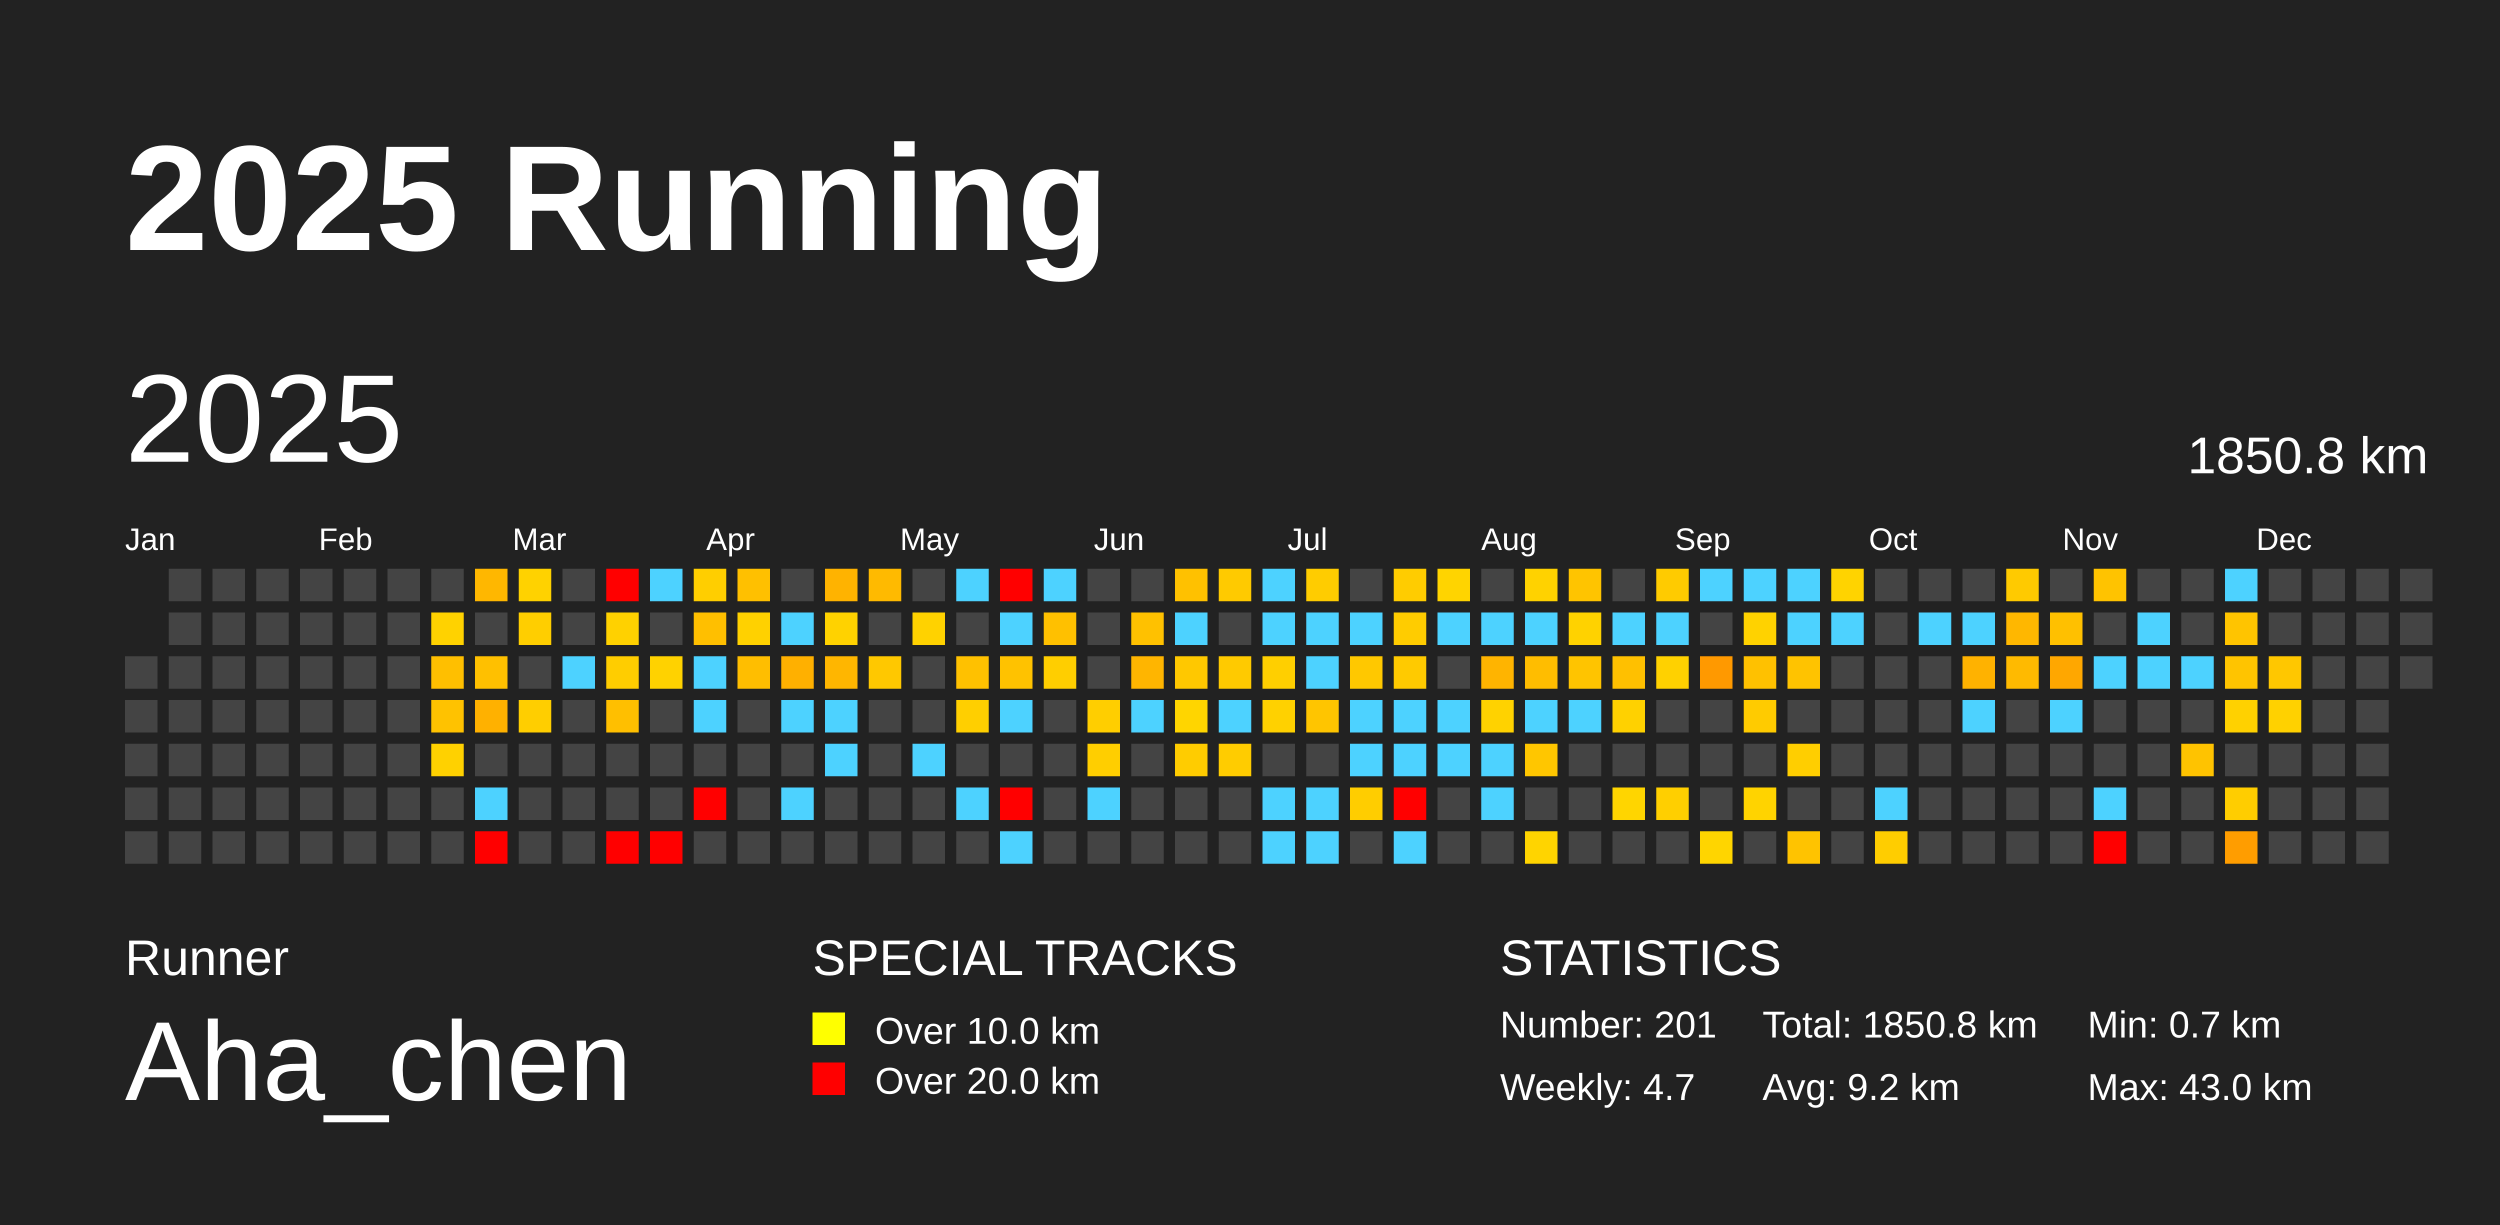
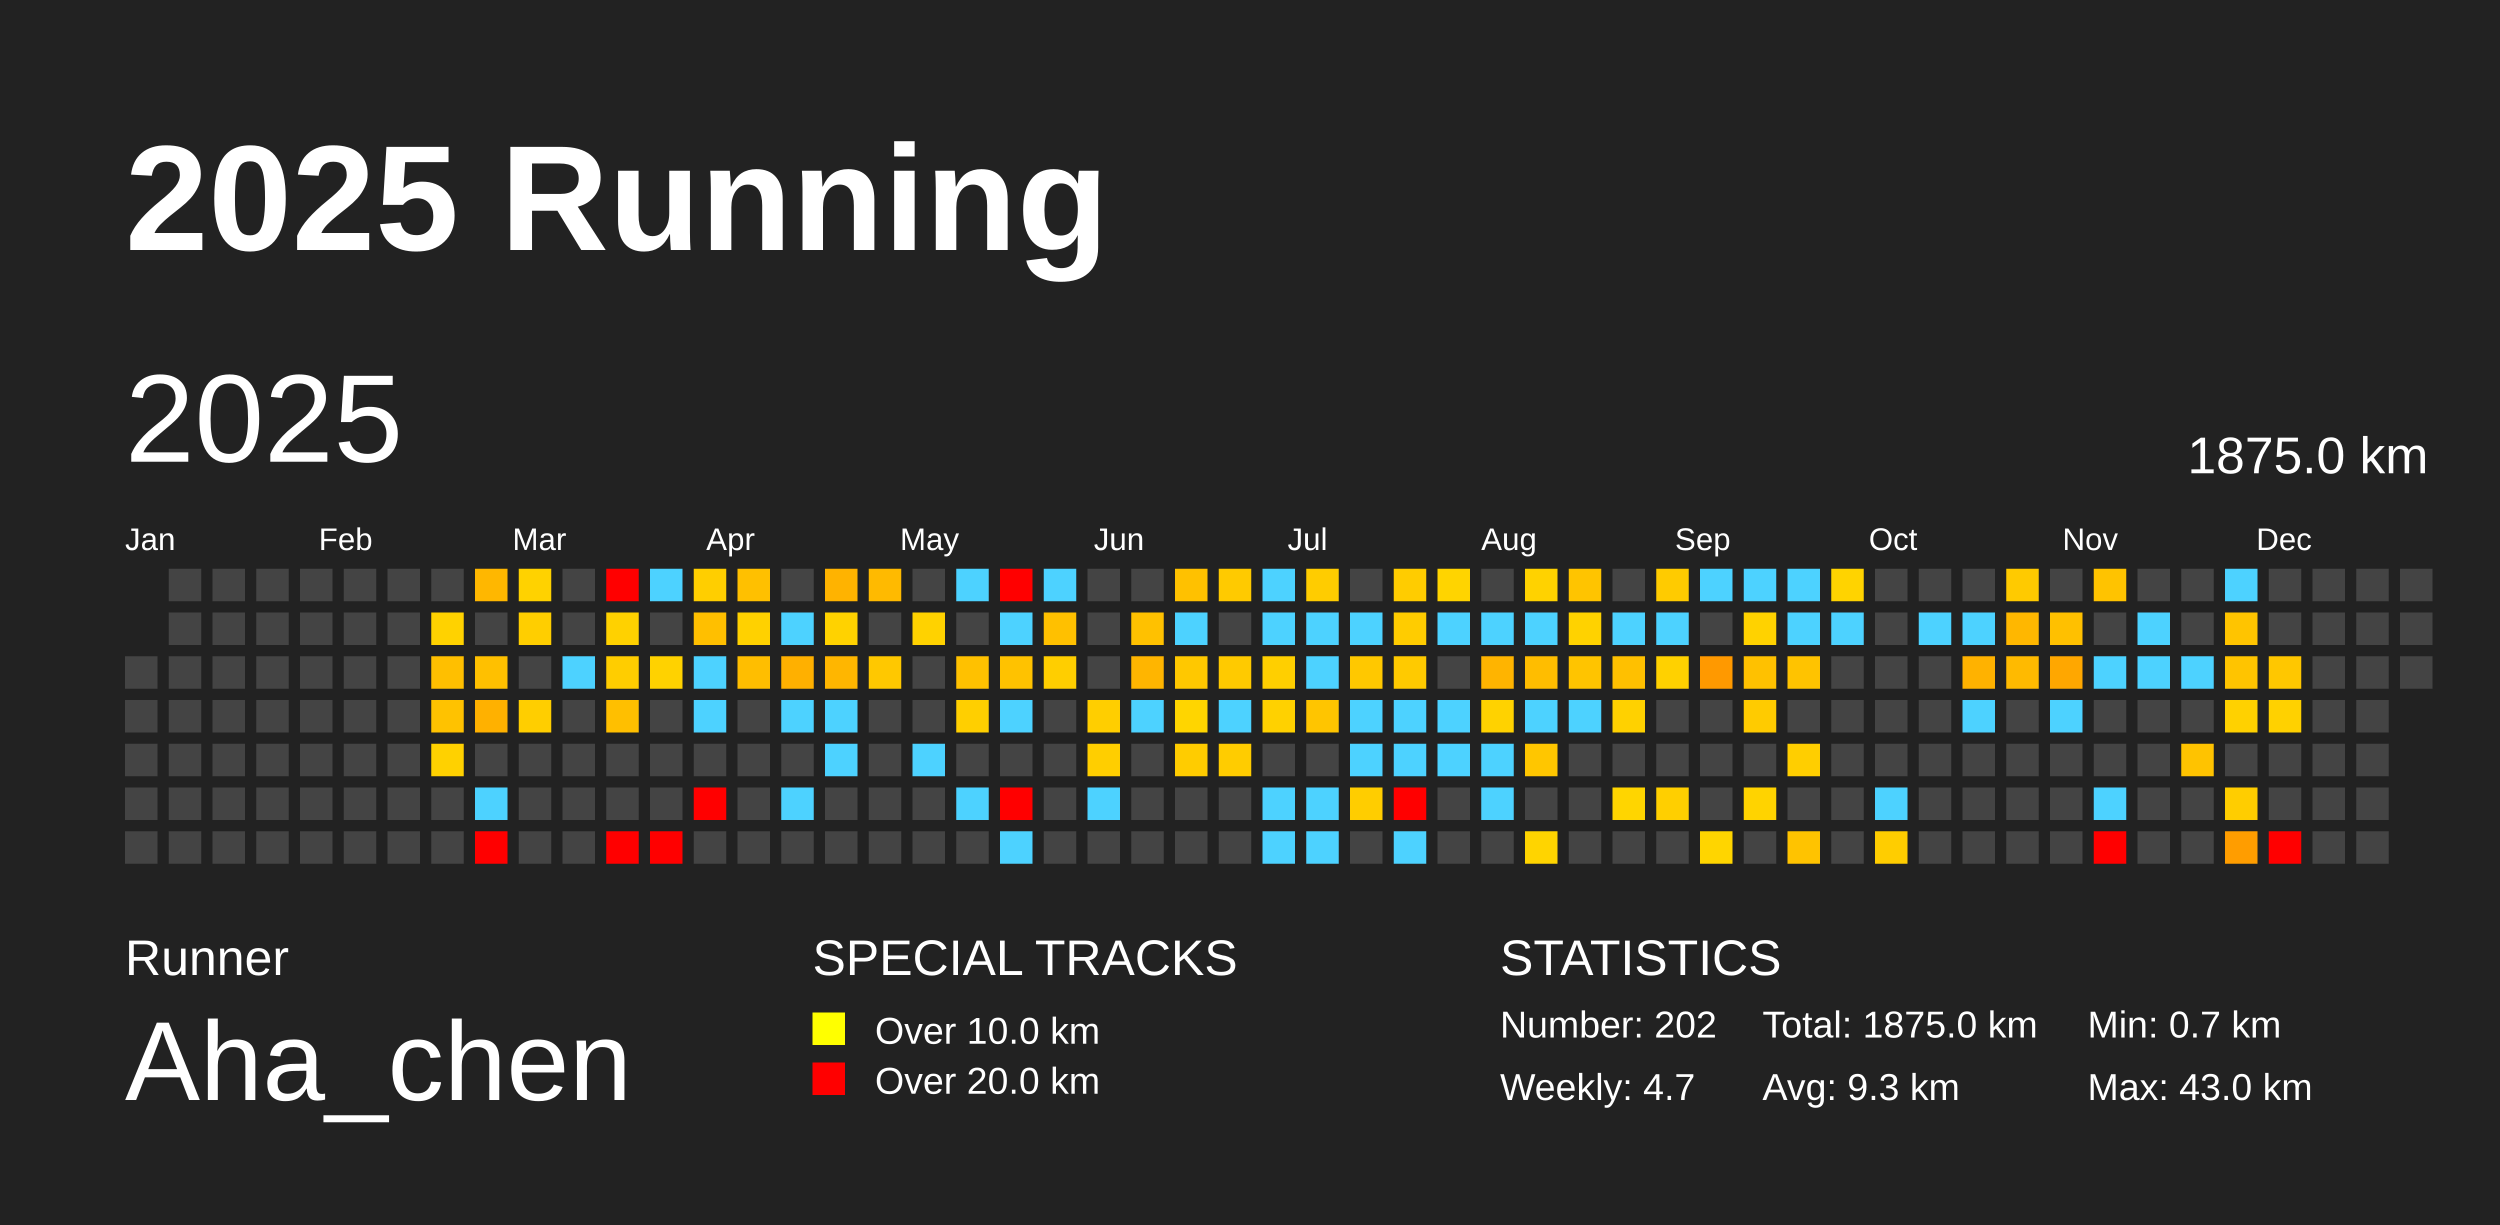
<svg xmlns="http://www.w3.org/2000/svg" baseProfile="full" height="98mm" version="1.1" viewBox="0,0,200,98" width="200mm">
  <defs />
  <rect fill="#222222" height="98" width="200" x="0" y="0" />
  <text fill="#FFFFFF" style="font-size:12px; font-family:Arial; font-weight:bold;" x="10" y="20">2025 Running</text>
  <text fill="#FFFFFF" style="font-size:4px; font-family:Arial" x="10" y="78">Runner</text>
  <text fill="#FFFFFF" style="font-size:9px; font-family:Arial" x="10" y="88">Aha_chen</text>
  <text fill="#FFFFFF" style="font-size:4px; font-family:Arial" x="65" y="78">SPECIAL TRACKS</text>
  <rect fill="yellow" height="2.6" width="2.6" x="65" y="81" />
  <text fill="#FFFFFF" style="font-size:3px; font-family:Arial" x="70" y="83.5">Over 10.0 km</text>
  <rect fill="red" height="2.6" width="2.6" x="65" y="85" />
  <text fill="#FFFFFF" style="font-size:3px; font-family:Arial" x="70" y="87.5">Over 20.0 km</text>
  <text fill="#FFFFFF" style="font-size:4px; font-family:Arial" x="120" y="78">STATISTICS</text>
-   <text fill="#FFFFFF" style="font-size:3px; font-family:Arial" x="120" y="83">Number: 201</text>
+   <text fill="#FFFFFF" style="font-size:3px; font-family:Arial" x="120" y="83">Number: 202</text>
  <text fill="#FFFFFF" style="font-size:3px; font-family:Arial" x="120" y="88">Weekly: 4.7</text>
-   <text fill="#FFFFFF" style="font-size:3px; font-family:Arial" x="141" y="83">Total: 1850.8 km</text>
-   <text fill="#FFFFFF" style="font-size:3px; font-family:Arial" x="141" y="88">Avg: 9.2 km</text>
+   <text fill="#FFFFFF" style="font-size:3px; font-family:Arial" x="141" y="83">Total: 1875.0 km</text>
+   <text fill="#FFFFFF" style="font-size:3px; font-family:Arial" x="141" y="88">Avg: 9.3 km</text>
  <text fill="#FFFFFF" style="font-size:3px; font-family:Arial" x="167" y="83">Min: 0.7 km</text>
  <text fill="#FFFFFF" style="font-size:3px; font-family:Arial" x="167" y="88">Max: 43.0 km</text>
  <text dominant-baseline="hanging" fill="#FFFFFF" style="font-size:10.0px; font-family:Arial;" x="10" y="30">2025</text>
-   <text dominant-baseline="hanging" fill="#FFFFFF" style="font-size:4.125px; font-family:Arial;" x="175" y="35">1850.8 km</text>
+   <text dominant-baseline="hanging" fill="#FFFFFF" style="font-size:4.125px; font-family:Arial;" x="175" y="35">1875.0 km</text>
  <text fill="#FFFFFF" style="font-size:2.5px; font-family:Arial" x="10.0" y="44">Jan</text>
  <text fill="#FFFFFF" style="font-size:2.5px; font-family:Arial" x="25.5" y="44">Feb</text>
  <text fill="#FFFFFF" style="font-size:2.5px; font-family:Arial" x="41.0" y="44">Mar</text>
  <text fill="#FFFFFF" style="font-size:2.5px; font-family:Arial" x="56.5" y="44">Apr</text>
  <text fill="#FFFFFF" style="font-size:2.5px; font-family:Arial" x="72.0" y="44">May</text>
  <text fill="#FFFFFF" style="font-size:2.5px; font-family:Arial" x="87.5" y="44">Jun</text>
  <text fill="#FFFFFF" style="font-size:2.5px; font-family:Arial" x="103.0" y="44">Jul</text>
  <text fill="#FFFFFF" style="font-size:2.5px; font-family:Arial" x="118.5" y="44">Aug</text>
  <text fill="#FFFFFF" style="font-size:2.5px; font-family:Arial" x="134.0" y="44">Sep</text>
  <text fill="#FFFFFF" style="font-size:2.5px; font-family:Arial" x="149.5" y="44">Oct</text>
  <text fill="#FFFFFF" style="font-size:2.5px; font-family:Arial" x="165.0" y="44">Nov</text>
  <text fill="#FFFFFF" style="font-size:2.5px; font-family:Arial" x="180.5" y="44">Dec</text>
  <rect fill="#444444" height="2.6" width="2.6" x="10.0" y="52.5" />
  <rect fill="#444444" height="2.6" width="2.6" x="10.0" y="56.0" />
  <rect fill="#444444" height="2.6" width="2.6" x="10.0" y="59.5" />
  <rect fill="#444444" height="2.6" width="2.6" x="10.0" y="63.0" />
  <rect fill="#444444" height="2.6" width="2.6" x="10.0" y="66.5" />
  <rect fill="#444444" height="2.6" width="2.6" x="13.5" y="45.5" />
  <rect fill="#444444" height="2.6" width="2.6" x="13.5" y="49.0" />
  <rect fill="#444444" height="2.6" width="2.6" x="13.5" y="52.5" />
  <rect fill="#444444" height="2.6" width="2.6" x="13.5" y="56.0" />
  <rect fill="#444444" height="2.6" width="2.6" x="13.5" y="59.5" />
  <rect fill="#444444" height="2.6" width="2.6" x="13.5" y="63.0" />
  <rect fill="#444444" height="2.6" width="2.6" x="13.5" y="66.5" />
  <rect fill="#444444" height="2.6" width="2.6" x="17.0" y="45.5" />
  <rect fill="#444444" height="2.6" width="2.6" x="17.0" y="49.0" />
  <rect fill="#444444" height="2.6" width="2.6" x="17.0" y="52.5" />
  <rect fill="#444444" height="2.6" width="2.6" x="17.0" y="56.0" />
  <rect fill="#444444" height="2.6" width="2.6" x="17.0" y="59.5" />
  <rect fill="#444444" height="2.6" width="2.6" x="17.0" y="63.0" />
  <rect fill="#444444" height="2.6" width="2.6" x="17.0" y="66.5" />
  <rect fill="#444444" height="2.6" width="2.6" x="20.5" y="45.5" />
  <rect fill="#444444" height="2.6" width="2.6" x="20.5" y="49.0" />
  <rect fill="#444444" height="2.6" width="2.6" x="20.5" y="52.5" />
  <rect fill="#444444" height="2.6" width="2.6" x="20.5" y="56.0" />
  <rect fill="#444444" height="2.6" width="2.6" x="20.5" y="59.5" />
  <rect fill="#444444" height="2.6" width="2.6" x="20.5" y="63.0" />
  <rect fill="#444444" height="2.6" width="2.6" x="20.5" y="66.5" />
  <rect fill="#444444" height="2.6" width="2.6" x="24.0" y="45.5" />
  <rect fill="#444444" height="2.6" width="2.6" x="24.0" y="49.0" />
  <rect fill="#444444" height="2.6" width="2.6" x="24.0" y="52.5" />
  <rect fill="#444444" height="2.6" width="2.6" x="24.0" y="56.0" />
  <rect fill="#444444" height="2.6" width="2.6" x="24.0" y="59.5" />
  <rect fill="#444444" height="2.6" width="2.6" x="24.0" y="63.0" />
  <rect fill="#444444" height="2.6" width="2.6" x="24.0" y="66.5" />
  <rect fill="#444444" height="2.6" width="2.6" x="27.5" y="45.5" />
  <rect fill="#444444" height="2.6" width="2.6" x="27.5" y="49.0" />
  <rect fill="#444444" height="2.6" width="2.6" x="27.5" y="52.5" />
  <rect fill="#444444" height="2.6" width="2.6" x="27.5" y="56.0" />
  <rect fill="#444444" height="2.6" width="2.6" x="27.5" y="59.5" />
  <rect fill="#444444" height="2.6" width="2.6" x="27.5" y="63.0" />
  <rect fill="#444444" height="2.6" width="2.6" x="27.5" y="66.5" />
  <rect fill="#444444" height="2.6" width="2.6" x="31.0" y="45.5" />
  <rect fill="#444444" height="2.6" width="2.6" x="31.0" y="49.0" />
  <rect fill="#444444" height="2.6" width="2.6" x="31.0" y="52.5" />
  <rect fill="#444444" height="2.6" width="2.6" x="31.0" y="56.0" />
  <rect fill="#444444" height="2.6" width="2.6" x="31.0" y="59.5" />
  <rect fill="#444444" height="2.6" width="2.6" x="31.0" y="63.0" />
  <rect fill="#444444" height="2.6" width="2.6" x="31.0" y="66.5" />
  <rect fill="#444444" height="2.6" width="2.6" x="34.5" y="45.5" />
  <rect fill="#ffd200" height="2.6" width="2.6" x="34.5" y="49.0" />
  <rect fill="#ffbf00" height="2.6" width="2.6" x="34.5" y="52.5" />
  <rect fill="#ffc200" height="2.6" width="2.6" x="34.5" y="56.0" />
  <rect fill="#ffd100" height="2.6" width="2.6" x="34.5" y="59.5" />
  <rect fill="#444444" height="2.6" width="2.6" x="34.5" y="63.0" />
  <rect fill="#444444" height="2.6" width="2.6" x="34.5" y="66.5" />
  <rect fill="#ffb700" height="2.6" width="2.6" x="38.0" y="45.5" />
  <rect fill="#444444" height="2.6" width="2.6" x="38.0" y="49.0" />
  <rect fill="#ffc000" height="2.6" width="2.6" x="38.0" y="52.5" />
  <rect fill="#ffb100" height="2.6" width="2.6" x="38.0" y="56.0" />
  <rect fill="#444444" height="2.6" width="2.6" x="38.0" y="59.5" />
  <rect fill="#4dd2ff" height="2.6" width="2.6" x="38.0" y="63.0" />
  <rect fill="red" height="2.6" width="2.6" x="38.0" y="66.5" />
  <rect fill="#ffd200" height="2.6" width="2.6" x="41.5" y="45.5" />
  <rect fill="#ffce00" height="2.6" width="2.6" x="41.5" y="49.0" />
  <rect fill="#444444" height="2.6" width="2.6" x="41.5" y="52.5" />
  <rect fill="#ffce00" height="2.6" width="2.6" x="41.5" y="56.0" />
  <rect fill="#444444" height="2.6" width="2.6" x="41.5" y="59.5" />
  <rect fill="#444444" height="2.6" width="2.6" x="41.5" y="63.0" />
  <rect fill="#444444" height="2.6" width="2.6" x="41.5" y="66.5" />
  <rect fill="#444444" height="2.6" width="2.6" x="45.0" y="45.5" />
  <rect fill="#444444" height="2.6" width="2.6" x="45.0" y="49.0" />
  <rect fill="#4dd2ff" height="2.6" width="2.6" x="45.0" y="52.5" />
  <rect fill="#444444" height="2.6" width="2.6" x="45.0" y="56.0" />
  <rect fill="#444444" height="2.6" width="2.6" x="45.0" y="59.5" />
  <rect fill="#444444" height="2.6" width="2.6" x="45.0" y="63.0" />
  <rect fill="#444444" height="2.6" width="2.6" x="45.0" y="66.5" />
  <rect fill="red" height="2.6" width="2.6" x="48.5" y="45.5" />
  <rect fill="#ffd100" height="2.6" width="2.6" x="48.5" y="49.0" />
  <rect fill="#ffcd00" height="2.6" width="2.6" x="48.5" y="52.5" />
  <rect fill="#ffbf00" height="2.6" width="2.6" x="48.5" y="56.0" />
  <rect fill="#444444" height="2.6" width="2.6" x="48.5" y="59.5" />
  <rect fill="#444444" height="2.6" width="2.6" x="48.5" y="63.0" />
  <rect fill="red" height="2.6" width="2.6" x="48.5" y="66.5" />
  <rect fill="#4dd2ff" height="2.6" width="2.6" x="52.0" y="45.5" />
  <rect fill="#444444" height="2.6" width="2.6" x="52.0" y="49.0" />
  <rect fill="#ffd200" height="2.6" width="2.6" x="52.0" y="52.5" />
  <rect fill="#444444" height="2.6" width="2.6" x="52.0" y="56.0" />
  <rect fill="#444444" height="2.6" width="2.6" x="52.0" y="59.5" />
  <rect fill="#444444" height="2.6" width="2.6" x="52.0" y="63.0" />
  <rect fill="red" height="2.6" width="2.6" x="52.0" y="66.5" />
  <rect fill="#ffce00" height="2.6" width="2.6" x="55.5" y="45.5" />
  <rect fill="#ffbf00" height="2.6" width="2.6" x="55.5" y="49.0" />
  <rect fill="#4dd2ff" height="2.6" width="2.6" x="55.5" y="52.5" />
  <rect fill="#4dd2ff" height="2.6" width="2.6" x="55.5" y="56.0" />
  <rect fill="#444444" height="2.6" width="2.6" x="55.5" y="59.5" />
  <rect fill="red" height="2.6" width="2.6" x="55.5" y="63.0" />
  <rect fill="#444444" height="2.6" width="2.6" x="55.5" y="66.5" />
  <rect fill="#ffc000" height="2.6" width="2.6" x="59.0" y="45.5" />
  <rect fill="#ffd100" height="2.6" width="2.6" x="59.0" y="49.0" />
  <rect fill="#ffbe00" height="2.6" width="2.6" x="59.0" y="52.5" />
  <rect fill="#444444" height="2.6" width="2.6" x="59.0" y="56.0" />
  <rect fill="#444444" height="2.6" width="2.6" x="59.0" y="59.5" />
  <rect fill="#444444" height="2.6" width="2.6" x="59.0" y="63.0" />
  <rect fill="#444444" height="2.6" width="2.6" x="59.0" y="66.5" />
  <rect fill="#444444" height="2.6" width="2.6" x="62.5" y="45.5" />
  <rect fill="#4dd2ff" height="2.6" width="2.6" x="62.5" y="49.0" />
  <rect fill="#ffb000" height="2.6" width="2.6" x="62.5" y="52.5" />
  <rect fill="#4dd2ff" height="2.6" width="2.6" x="62.5" y="56.0" />
  <rect fill="#444444" height="2.6" width="2.6" x="62.5" y="59.5" />
  <rect fill="#4dd2ff" height="2.6" width="2.6" x="62.5" y="63.0" />
  <rect fill="#444444" height="2.6" width="2.6" x="62.5" y="66.5" />
  <rect fill="#ffb300" height="2.6" width="2.6" x="66.0" y="45.5" />
  <rect fill="#ffd200" height="2.6" width="2.6" x="66.0" y="49.0" />
  <rect fill="#ffb600" height="2.6" width="2.6" x="66.0" y="52.5" />
  <rect fill="#4dd2ff" height="2.6" width="2.6" x="66.0" y="56.0" />
  <rect fill="#4dd2ff" height="2.6" width="2.6" x="66.0" y="59.5" />
  <rect fill="#444444" height="2.6" width="2.6" x="66.0" y="63.0" />
  <rect fill="#444444" height="2.6" width="2.6" x="66.0" y="66.5" />
  <rect fill="#ffba00" height="2.6" width="2.6" x="69.5" y="45.5" />
  <rect fill="#444444" height="2.6" width="2.6" x="69.5" y="49.0" />
  <rect fill="#ffc800" height="2.6" width="2.6" x="69.5" y="52.5" />
  <rect fill="#444444" height="2.6" width="2.6" x="69.5" y="56.0" />
  <rect fill="#444444" height="2.6" width="2.6" x="69.5" y="59.5" />
  <rect fill="#444444" height="2.6" width="2.6" x="69.5" y="63.0" />
  <rect fill="#444444" height="2.6" width="2.6" x="69.5" y="66.5" />
  <rect fill="#444444" height="2.6" width="2.6" x="73.0" y="45.5" />
  <rect fill="#ffd200" height="2.6" width="2.6" x="73.0" y="49.0" />
  <rect fill="#444444" height="2.6" width="2.6" x="73.0" y="52.5" />
  <rect fill="#444444" height="2.6" width="2.6" x="73.0" y="56.0" />
  <rect fill="#4dd2ff" height="2.6" width="2.6" x="73.0" y="59.5" />
  <rect fill="#444444" height="2.6" width="2.6" x="73.0" y="63.0" />
  <rect fill="#444444" height="2.6" width="2.6" x="73.0" y="66.5" />
  <rect fill="#4dd2ff" height="2.6" width="2.6" x="76.5" y="45.5" />
  <rect fill="#444444" height="2.6" width="2.6" x="76.5" y="49.0" />
  <rect fill="#ffc100" height="2.6" width="2.6" x="76.5" y="52.5" />
  <rect fill="#ffcf00" height="2.6" width="2.6" x="76.5" y="56.0" />
  <rect fill="#444444" height="2.6" width="2.6" x="76.5" y="59.5" />
  <rect fill="#4dd2ff" height="2.6" width="2.6" x="76.5" y="63.0" />
  <rect fill="#444444" height="2.6" width="2.6" x="76.5" y="66.5" />
  <rect fill="red" height="2.6" width="2.6" x="80.0" y="45.5" />
  <rect fill="#4dd2ff" height="2.6" width="2.6" x="80.0" y="49.0" />
  <rect fill="#ffc200" height="2.6" width="2.6" x="80.0" y="52.5" />
  <rect fill="#4dd2ff" height="2.6" width="2.6" x="80.0" y="56.0" />
  <rect fill="#444444" height="2.6" width="2.6" x="80.0" y="59.5" />
  <rect fill="red" height="2.6" width="2.6" x="80.0" y="63.0" />
  <rect fill="#4dd2ff" height="2.6" width="2.6" x="80.0" y="66.5" />
  <rect fill="#4dd2ff" height="2.6" width="2.6" x="83.5" y="45.5" />
  <rect fill="#ffc000" height="2.6" width="2.6" x="83.5" y="49.0" />
  <rect fill="#ffce00" height="2.6" width="2.6" x="83.5" y="52.5" />
  <rect fill="#444444" height="2.6" width="2.6" x="83.5" y="56.0" />
  <rect fill="#444444" height="2.6" width="2.6" x="83.5" y="59.5" />
  <rect fill="#444444" height="2.6" width="2.6" x="83.5" y="63.0" />
  <rect fill="#444444" height="2.6" width="2.6" x="83.5" y="66.5" />
  <rect fill="#444444" height="2.6" width="2.6" x="87.0" y="45.5" />
  <rect fill="#444444" height="2.6" width="2.6" x="87.0" y="49.0" />
  <rect fill="#444444" height="2.6" width="2.6" x="87.0" y="52.5" />
  <rect fill="#ffce00" height="2.6" width="2.6" x="87.0" y="56.0" />
  <rect fill="#ffce00" height="2.6" width="2.6" x="87.0" y="59.5" />
  <rect fill="#4dd2ff" height="2.6" width="2.6" x="87.0" y="63.0" />
  <rect fill="#444444" height="2.6" width="2.6" x="87.0" y="66.5" />
  <rect fill="#444444" height="2.6" width="2.6" x="90.5" y="45.5" />
  <rect fill="#ffc100" height="2.6" width="2.6" x="90.5" y="49.0" />
  <rect fill="#ffb500" height="2.6" width="2.6" x="90.5" y="52.5" />
  <rect fill="#4dd2ff" height="2.6" width="2.6" x="90.5" y="56.0" />
  <rect fill="#444444" height="2.6" width="2.6" x="90.5" y="59.5" />
  <rect fill="#444444" height="2.6" width="2.6" x="90.5" y="63.0" />
  <rect fill="#444444" height="2.6" width="2.6" x="90.5" y="66.5" />
  <rect fill="#ffc100" height="2.6" width="2.6" x="94.0" y="45.5" />
  <rect fill="#4dd2ff" height="2.6" width="2.6" x="94.0" y="49.0" />
  <rect fill="#ffc800" height="2.6" width="2.6" x="94.0" y="52.5" />
  <rect fill="#ffd500" height="2.6" width="2.6" x="94.0" y="56.0" />
  <rect fill="#ffcc00" height="2.6" width="2.6" x="94.0" y="59.5" />
  <rect fill="#444444" height="2.6" width="2.6" x="94.0" y="63.0" />
  <rect fill="#444444" height="2.6" width="2.6" x="94.0" y="66.5" />
  <rect fill="#ffca00" height="2.6" width="2.6" x="97.5" y="45.5" />
  <rect fill="#444444" height="2.6" width="2.6" x="97.5" y="49.0" />
  <rect fill="#ffca00" height="2.6" width="2.6" x="97.5" y="52.5" />
  <rect fill="#4dd2ff" height="2.6" width="2.6" x="97.5" y="56.0" />
  <rect fill="#ffcc00" height="2.6" width="2.6" x="97.5" y="59.5" />
  <rect fill="#444444" height="2.6" width="2.6" x="97.5" y="63.0" />
  <rect fill="#444444" height="2.6" width="2.6" x="97.5" y="66.5" />
  <rect fill="#4dd2ff" height="2.6" width="2.6" x="101.0" y="45.5" />
  <rect fill="#4dd2ff" height="2.6" width="2.6" x="101.0" y="49.0" />
  <rect fill="#ffcf00" height="2.6" width="2.6" x="101.0" y="52.5" />
  <rect fill="#ffd100" height="2.6" width="2.6" x="101.0" y="56.0" />
  <rect fill="#444444" height="2.6" width="2.6" x="101.0" y="59.5" />
  <rect fill="#4dd2ff" height="2.6" width="2.6" x="101.0" y="63.0" />
  <rect fill="#4dd2ff" height="2.6" width="2.6" x="101.0" y="66.5" />
  <rect fill="#ffcc00" height="2.6" width="2.6" x="104.5" y="45.5" />
  <rect fill="#4dd2ff" height="2.6" width="2.6" x="104.5" y="49.0" />
  <rect fill="#4dd2ff" height="2.6" width="2.6" x="104.5" y="52.5" />
  <rect fill="#ffc500" height="2.6" width="2.6" x="104.5" y="56.0" />
  <rect fill="#444444" height="2.6" width="2.6" x="104.5" y="59.5" />
  <rect fill="#4dd2ff" height="2.6" width="2.6" x="104.5" y="63.0" />
  <rect fill="#4dd2ff" height="2.6" width="2.6" x="104.5" y="66.5" />
  <rect fill="#444444" height="2.6" width="2.6" x="108.0" y="45.5" />
  <rect fill="#4dd2ff" height="2.6" width="2.6" x="108.0" y="49.0" />
  <rect fill="#ffc800" height="2.6" width="2.6" x="108.0" y="52.5" />
  <rect fill="#4dd2ff" height="2.6" width="2.6" x="108.0" y="56.0" />
  <rect fill="#4dd2ff" height="2.6" width="2.6" x="108.0" y="59.5" />
  <rect fill="#ffcd00" height="2.6" width="2.6" x="108.0" y="63.0" />
  <rect fill="#444444" height="2.6" width="2.6" x="108.0" y="66.5" />
  <rect fill="#ffcc00" height="2.6" width="2.6" x="111.5" y="45.5" />
  <rect fill="#ffcc00" height="2.6" width="2.6" x="111.5" y="49.0" />
  <rect fill="#ffca00" height="2.6" width="2.6" x="111.5" y="52.5" />
  <rect fill="#4dd2ff" height="2.6" width="2.6" x="111.5" y="56.0" />
  <rect fill="#4dd2ff" height="2.6" width="2.6" x="111.5" y="59.5" />
  <rect fill="red" height="2.6" width="2.6" x="111.5" y="63.0" />
  <rect fill="#4dd2ff" height="2.6" width="2.6" x="111.5" y="66.5" />
  <rect fill="#ffd400" height="2.6" width="2.6" x="115.0" y="45.5" />
  <rect fill="#4dd2ff" height="2.6" width="2.6" x="115.0" y="49.0" />
  <rect fill="#444444" height="2.6" width="2.6" x="115.0" y="52.5" />
  <rect fill="#4dd2ff" height="2.6" width="2.6" x="115.0" y="56.0" />
  <rect fill="#4dd2ff" height="2.6" width="2.6" x="115.0" y="59.5" />
  <rect fill="#444444" height="2.6" width="2.6" x="115.0" y="63.0" />
  <rect fill="#444444" height="2.6" width="2.6" x="115.0" y="66.5" />
  <rect fill="#444444" height="2.6" width="2.6" x="118.5" y="45.5" />
  <rect fill="#4dd2ff" height="2.6" width="2.6" x="118.5" y="49.0" />
  <rect fill="#ffb400" height="2.6" width="2.6" x="118.5" y="52.5" />
  <rect fill="#ffd200" height="2.6" width="2.6" x="118.5" y="56.0" />
  <rect fill="#4dd2ff" height="2.6" width="2.6" x="118.5" y="59.5" />
  <rect fill="#4dd2ff" height="2.6" width="2.6" x="118.5" y="63.0" />
  <rect fill="#444444" height="2.6" width="2.6" x="118.5" y="66.5" />
  <rect fill="#ffd200" height="2.6" width="2.6" x="122.0" y="45.5" />
  <rect fill="#4dd2ff" height="2.6" width="2.6" x="122.0" y="49.0" />
  <rect fill="#ffbd00" height="2.6" width="2.6" x="122.0" y="52.5" />
  <rect fill="#4dd2ff" height="2.6" width="2.6" x="122.0" y="56.0" />
  <rect fill="#ffc600" height="2.6" width="2.6" x="122.0" y="59.5" />
  <rect fill="#444444" height="2.6" width="2.6" x="122.0" y="63.0" />
  <rect fill="#ffd400" height="2.6" width="2.6" x="122.0" y="66.5" />
  <rect fill="#ffc400" height="2.6" width="2.6" x="125.5" y="45.5" />
  <rect fill="#ffd200" height="2.6" width="2.6" x="125.5" y="49.0" />
  <rect fill="#ffc400" height="2.6" width="2.6" x="125.5" y="52.5" />
  <rect fill="#4dd2ff" height="2.6" width="2.6" x="125.5" y="56.0" />
  <rect fill="#444444" height="2.6" width="2.6" x="125.5" y="59.5" />
  <rect fill="#444444" height="2.6" width="2.6" x="125.5" y="63.0" />
  <rect fill="#444444" height="2.6" width="2.6" x="125.5" y="66.5" />
  <rect fill="#444444" height="2.6" width="2.6" x="129.0" y="45.5" />
  <rect fill="#4dd2ff" height="2.6" width="2.6" x="129.0" y="49.0" />
  <rect fill="#ffc000" height="2.6" width="2.6" x="129.0" y="52.5" />
  <rect fill="#ffd100" height="2.6" width="2.6" x="129.0" y="56.0" />
  <rect fill="#444444" height="2.6" width="2.6" x="129.0" y="59.5" />
  <rect fill="#ffd500" height="2.6" width="2.6" x="129.0" y="63.0" />
  <rect fill="#444444" height="2.6" width="2.6" x="129.0" y="66.5" />
  <rect fill="#ffcb00" height="2.6" width="2.6" x="132.5" y="45.5" />
  <rect fill="#4dd2ff" height="2.6" width="2.6" x="132.5" y="49.0" />
  <rect fill="#ffd100" height="2.6" width="2.6" x="132.5" y="52.5" />
  <rect fill="#444444" height="2.6" width="2.6" x="132.5" y="56.0" />
  <rect fill="#444444" height="2.6" width="2.6" x="132.5" y="59.5" />
  <rect fill="#ffcf00" height="2.6" width="2.6" x="132.5" y="63.0" />
  <rect fill="#444444" height="2.6" width="2.6" x="132.5" y="66.5" />
  <rect fill="#4dd2ff" height="2.6" width="2.6" x="136.0" y="45.5" />
  <rect fill="#444444" height="2.6" width="2.6" x="136.0" y="49.0" />
  <rect fill="#ff9900" height="2.6" width="2.6" x="136.0" y="52.5" />
  <rect fill="#444444" height="2.6" width="2.6" x="136.0" y="56.0" />
  <rect fill="#444444" height="2.6" width="2.6" x="136.0" y="59.5" />
  <rect fill="#444444" height="2.6" width="2.6" x="136.0" y="63.0" />
  <rect fill="#ffd500" height="2.6" width="2.6" x="136.0" y="66.5" />
  <rect fill="#4dd2ff" height="2.6" width="2.6" x="139.5" y="45.5" />
  <rect fill="#ffd200" height="2.6" width="2.6" x="139.5" y="49.0" />
  <rect fill="#ffc100" height="2.6" width="2.6" x="139.5" y="52.5" />
  <rect fill="#ffcb00" height="2.6" width="2.6" x="139.5" y="56.0" />
  <rect fill="#444444" height="2.6" width="2.6" x="139.5" y="59.5" />
  <rect fill="#ffd300" height="2.6" width="2.6" x="139.5" y="63.0" />
  <rect fill="#444444" height="2.6" width="2.6" x="139.5" y="66.5" />
  <rect fill="#4dd2ff" height="2.6" width="2.6" x="143.0" y="45.5" />
  <rect fill="#4dd2ff" height="2.6" width="2.6" x="143.0" y="49.0" />
  <rect fill="#ffc300" height="2.6" width="2.6" x="143.0" y="52.5" />
  <rect fill="#444444" height="2.6" width="2.6" x="143.0" y="56.0" />
  <rect fill="#ffce00" height="2.6" width="2.6" x="143.0" y="59.5" />
  <rect fill="#444444" height="2.6" width="2.6" x="143.0" y="63.0" />
  <rect fill="#ffc300" height="2.6" width="2.6" x="143.0" y="66.5" />
  <rect fill="#ffd300" height="2.6" width="2.6" x="146.5" y="45.5" />
  <rect fill="#4dd2ff" height="2.6" width="2.6" x="146.5" y="49.0" />
  <rect fill="#444444" height="2.6" width="2.6" x="146.5" y="52.5" />
  <rect fill="#444444" height="2.6" width="2.6" x="146.5" y="56.0" />
  <rect fill="#444444" height="2.6" width="2.6" x="146.5" y="59.5" />
  <rect fill="#444444" height="2.6" width="2.6" x="146.5" y="63.0" />
  <rect fill="#444444" height="2.6" width="2.6" x="146.5" y="66.5" />
  <rect fill="#444444" height="2.6" width="2.6" x="150.0" y="45.5" />
  <rect fill="#444444" height="2.6" width="2.6" x="150.0" y="49.0" />
  <rect fill="#444444" height="2.6" width="2.6" x="150.0" y="52.5" />
  <rect fill="#444444" height="2.6" width="2.6" x="150.0" y="56.0" />
  <rect fill="#444444" height="2.6" width="2.6" x="150.0" y="59.5" />
  <rect fill="#4dd2ff" height="2.6" width="2.6" x="150.0" y="63.0" />
  <rect fill="#ffcd00" height="2.6" width="2.6" x="150.0" y="66.5" />
  <rect fill="#444444" height="2.6" width="2.6" x="153.5" y="45.5" />
  <rect fill="#4dd2ff" height="2.6" width="2.6" x="153.5" y="49.0" />
  <rect fill="#444444" height="2.6" width="2.6" x="153.5" y="52.5" />
  <rect fill="#444444" height="2.6" width="2.6" x="153.5" y="56.0" />
  <rect fill="#444444" height="2.6" width="2.6" x="153.5" y="59.5" />
  <rect fill="#444444" height="2.6" width="2.6" x="153.5" y="63.0" />
  <rect fill="#444444" height="2.6" width="2.6" x="153.5" y="66.5" />
  <rect fill="#444444" height="2.6" width="2.6" x="157.0" y="45.5" />
  <rect fill="#4dd2ff" height="2.6" width="2.6" x="157.0" y="49.0" />
  <rect fill="#ffb200" height="2.6" width="2.6" x="157.0" y="52.5" />
  <rect fill="#4dd2ff" height="2.6" width="2.6" x="157.0" y="56.0" />
  <rect fill="#444444" height="2.6" width="2.6" x="157.0" y="59.5" />
  <rect fill="#444444" height="2.6" width="2.6" x="157.0" y="63.0" />
  <rect fill="#444444" height="2.6" width="2.6" x="157.0" y="66.5" />
  <rect fill="#ffca00" height="2.6" width="2.6" x="160.5" y="45.5" />
  <rect fill="#ffb700" height="2.6" width="2.6" x="160.5" y="49.0" />
  <rect fill="#ffba00" height="2.6" width="2.6" x="160.5" y="52.5" />
  <rect fill="#444444" height="2.6" width="2.6" x="160.5" y="56.0" />
  <rect fill="#444444" height="2.6" width="2.6" x="160.5" y="59.5" />
  <rect fill="#444444" height="2.6" width="2.6" x="160.5" y="63.0" />
  <rect fill="#444444" height="2.6" width="2.6" x="160.5" y="66.5" />
  <rect fill="#444444" height="2.6" width="2.6" x="164.0" y="45.5" />
  <rect fill="#ffc000" height="2.6" width="2.6" x="164.0" y="49.0" />
  <rect fill="#ffa700" height="2.6" width="2.6" x="164.0" y="52.5" />
  <rect fill="#4dd2ff" height="2.6" width="2.6" x="164.0" y="56.0" />
  <rect fill="#444444" height="2.6" width="2.6" x="164.0" y="59.5" />
  <rect fill="#444444" height="2.6" width="2.6" x="164.0" y="63.0" />
  <rect fill="#444444" height="2.6" width="2.6" x="164.0" y="66.5" />
  <rect fill="#ffc300" height="2.6" width="2.6" x="167.5" y="45.5" />
  <rect fill="#444444" height="2.6" width="2.6" x="167.5" y="49.0" />
  <rect fill="#4dd2ff" height="2.6" width="2.6" x="167.5" y="52.5" />
  <rect fill="#444444" height="2.6" width="2.6" x="167.5" y="56.0" />
  <rect fill="#444444" height="2.6" width="2.6" x="167.5" y="59.5" />
  <rect fill="#4dd2ff" height="2.6" width="2.6" x="167.5" y="63.0" />
  <rect fill="red" height="2.6" width="2.6" x="167.5" y="66.5" />
  <rect fill="#444444" height="2.6" width="2.6" x="171.0" y="45.5" />
  <rect fill="#4dd2ff" height="2.6" width="2.6" x="171.0" y="49.0" />
  <rect fill="#4dd2ff" height="2.6" width="2.6" x="171.0" y="52.5" />
  <rect fill="#444444" height="2.6" width="2.6" x="171.0" y="56.0" />
  <rect fill="#444444" height="2.6" width="2.6" x="171.0" y="59.5" />
  <rect fill="#444444" height="2.6" width="2.6" x="171.0" y="63.0" />
  <rect fill="#444444" height="2.6" width="2.6" x="171.0" y="66.5" />
  <rect fill="#444444" height="2.6" width="2.6" x="174.5" y="45.5" />
  <rect fill="#444444" height="2.6" width="2.6" x="174.5" y="49.0" />
  <rect fill="#4dd2ff" height="2.6" width="2.6" x="174.5" y="52.5" />
  <rect fill="#444444" height="2.6" width="2.6" x="174.5" y="56.0" />
  <rect fill="#ffc300" height="2.6" width="2.6" x="174.5" y="59.5" />
  <rect fill="#444444" height="2.6" width="2.6" x="174.5" y="63.0" />
  <rect fill="#444444" height="2.6" width="2.6" x="174.5" y="66.5" />
  <rect fill="#4dd2ff" height="2.6" width="2.6" x="178.0" y="45.5" />
  <rect fill="#ffc400" height="2.6" width="2.6" x="178.0" y="49.0" />
  <rect fill="#ffc400" height="2.6" width="2.6" x="178.0" y="52.5" />
  <rect fill="#ffd100" height="2.6" width="2.6" x="178.0" y="56.0" />
  <rect fill="#444444" height="2.6" width="2.6" x="178.0" y="59.5" />
  <rect fill="#ffcd00" height="2.6" width="2.6" x="178.0" y="63.0" />
  <rect fill="#ff9d00" height="2.6" width="2.6" x="178.0" y="66.5" />
  <rect fill="#444444" height="2.6" width="2.6" x="181.5" y="45.5" />
  <rect fill="#444444" height="2.6" width="2.6" x="181.5" y="49.0" />
  <rect fill="#ffc700" height="2.6" width="2.6" x="181.5" y="52.5" />
  <rect fill="#ffd100" height="2.6" width="2.6" x="181.5" y="56.0" />
  <rect fill="#444444" height="2.6" width="2.6" x="181.5" y="59.5" />
  <rect fill="#444444" height="2.6" width="2.6" x="181.5" y="63.0" />
-   <rect fill="#444444" height="2.6" width="2.6" x="181.5" y="66.5" />
+   <rect fill="red" height="2.6" width="2.6" x="181.5" y="66.5" />
  <rect fill="#444444" height="2.6" width="2.6" x="185.0" y="45.5" />
  <rect fill="#444444" height="2.6" width="2.6" x="185.0" y="49.0" />
  <rect fill="#444444" height="2.6" width="2.6" x="185.0" y="52.5" />
  <rect fill="#444444" height="2.6" width="2.6" x="185.0" y="56.0" />
  <rect fill="#444444" height="2.6" width="2.6" x="185.0" y="59.5" />
  <rect fill="#444444" height="2.6" width="2.6" x="185.0" y="63.0" />
  <rect fill="#444444" height="2.6" width="2.6" x="185.0" y="66.5" />
  <rect fill="#444444" height="2.6" width="2.6" x="188.5" y="45.5" />
  <rect fill="#444444" height="2.6" width="2.6" x="188.5" y="49.0" />
  <rect fill="#444444" height="2.6" width="2.6" x="188.5" y="52.5" />
  <rect fill="#444444" height="2.6" width="2.6" x="188.5" y="56.0" />
  <rect fill="#444444" height="2.6" width="2.6" x="188.5" y="59.5" />
  <rect fill="#444444" height="2.6" width="2.6" x="188.5" y="63.0" />
  <rect fill="#444444" height="2.6" width="2.6" x="188.5" y="66.5" />
  <rect fill="#444444" height="2.6" width="2.6" x="192.0" y="45.5" />
  <rect fill="#444444" height="2.6" width="2.6" x="192.0" y="49.0" />
  <rect fill="#444444" height="2.6" width="2.6" x="192.0" y="52.5" />
</svg>
